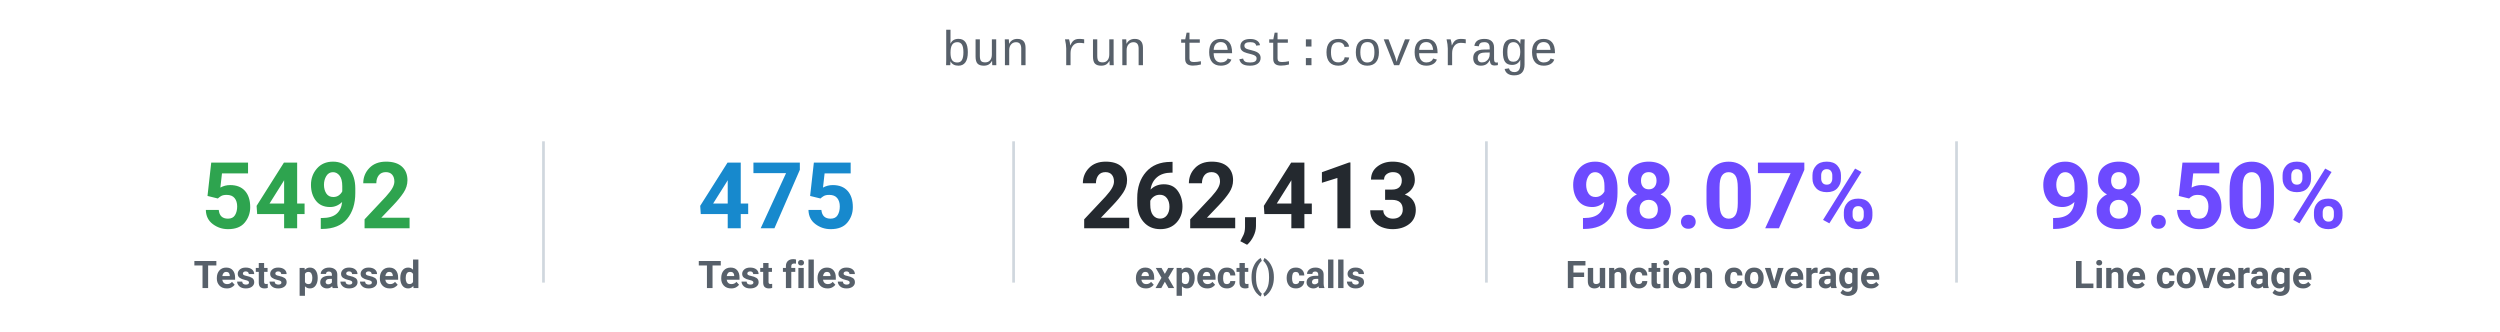
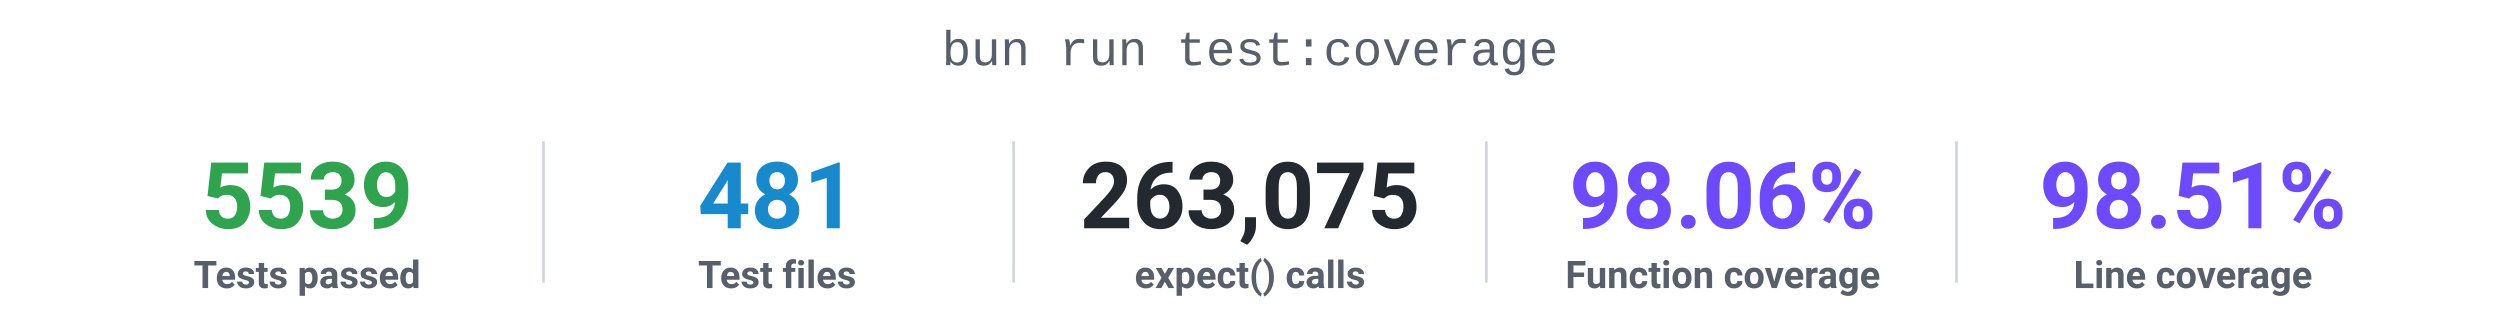
- <svg xmlns="http://www.w3.org/2000/svg" viewBox="0 0 920 122" width="920" height="122" role="img" aria-label="bun run test:coverage — 5492 tests passed, 475 test files, 262,413 expect() calls, 98.07% function coverage, 98.50% line coverage">
+ <svg xmlns="http://www.w3.org/2000/svg" viewBox="0 0 920 122" width="920" height="122" role="img" aria-label="bun run test:coverage — 5539 tests passed, 481 test files, 263,075 expect() calls, 98.06% function coverage, 98.51% line coverage">
  <style>
    .cmd { font-family: ui-monospace, SFMono-Regular, 'SF Mono', Menlo, Consolas, 'Liberation Mono', monospace; font-weight: 500; font-size: 18px; }
    .val { font-family: system-ui, -apple-system, BlinkMacSystemFont, 'Segoe UI', Roboto, sans-serif; font-weight: 700; font-size: 34px; }
    .lbl { font-family: system-ui, -apple-system, BlinkMacSystemFont, 'Segoe UI', Roboto, sans-serif; font-weight: 600; font-size: 14px; }
  </style>
  <text x="460" y="24" text-anchor="middle" class="cmd" fill="#57606a">bun run test:coverage</text>
  <line x1="200" y1="52" x2="200" y2="104" stroke="#d0d7de" stroke-width="1" />
  <line x1="373" y1="52" x2="373" y2="104" stroke="#d0d7de" stroke-width="1" />
  <line x1="547" y1="52" x2="547" y2="104" stroke="#d0d7de" stroke-width="1" />
  <line x1="720" y1="52" x2="720" y2="104" stroke="#d0d7de" stroke-width="1" />
-   <text x="113" y="84" text-anchor="middle" class="val" fill="#2ea44f">5492</text>
+   <text x="113" y="84" text-anchor="middle" class="val" fill="#2ea44f">5539</text>
  <text x="113" y="106" text-anchor="middle" class="lbl" fill="#57606a">Tests passed</text>
-   <text x="286" y="84" text-anchor="middle" class="val" fill="#1789cd">475</text>
+   <text x="286" y="84" text-anchor="middle" class="val" fill="#1789cd">481</text>
  <text x="286" y="106" text-anchor="middle" class="lbl" fill="#57606a">Test files</text>
-   <text x="460" y="84" text-anchor="middle" class="val" fill="#24292f">262,413</text>
+   <text x="460" y="84" text-anchor="middle" class="val" fill="#24292f">263,075</text>
  <text x="460" y="106" text-anchor="middle" class="lbl" fill="#57606a">expect() calls</text>
-   <text x="634" y="84" text-anchor="middle" class="val" fill="#6d4aff">98.07%</text>
+   <text x="634" y="84" text-anchor="middle" class="val" fill="#6d4aff">98.06%</text>
  <text x="634" y="106" text-anchor="middle" class="lbl" fill="#57606a">Function coverage</text>
-   <text x="807" y="84" text-anchor="middle" class="val" fill="#6d4aff">98.50%</text>
+   <text x="807" y="84" text-anchor="middle" class="val" fill="#6d4aff">98.51%</text>
  <text x="807" y="106" text-anchor="middle" class="lbl" fill="#57606a">Line coverage</text>
</svg>
